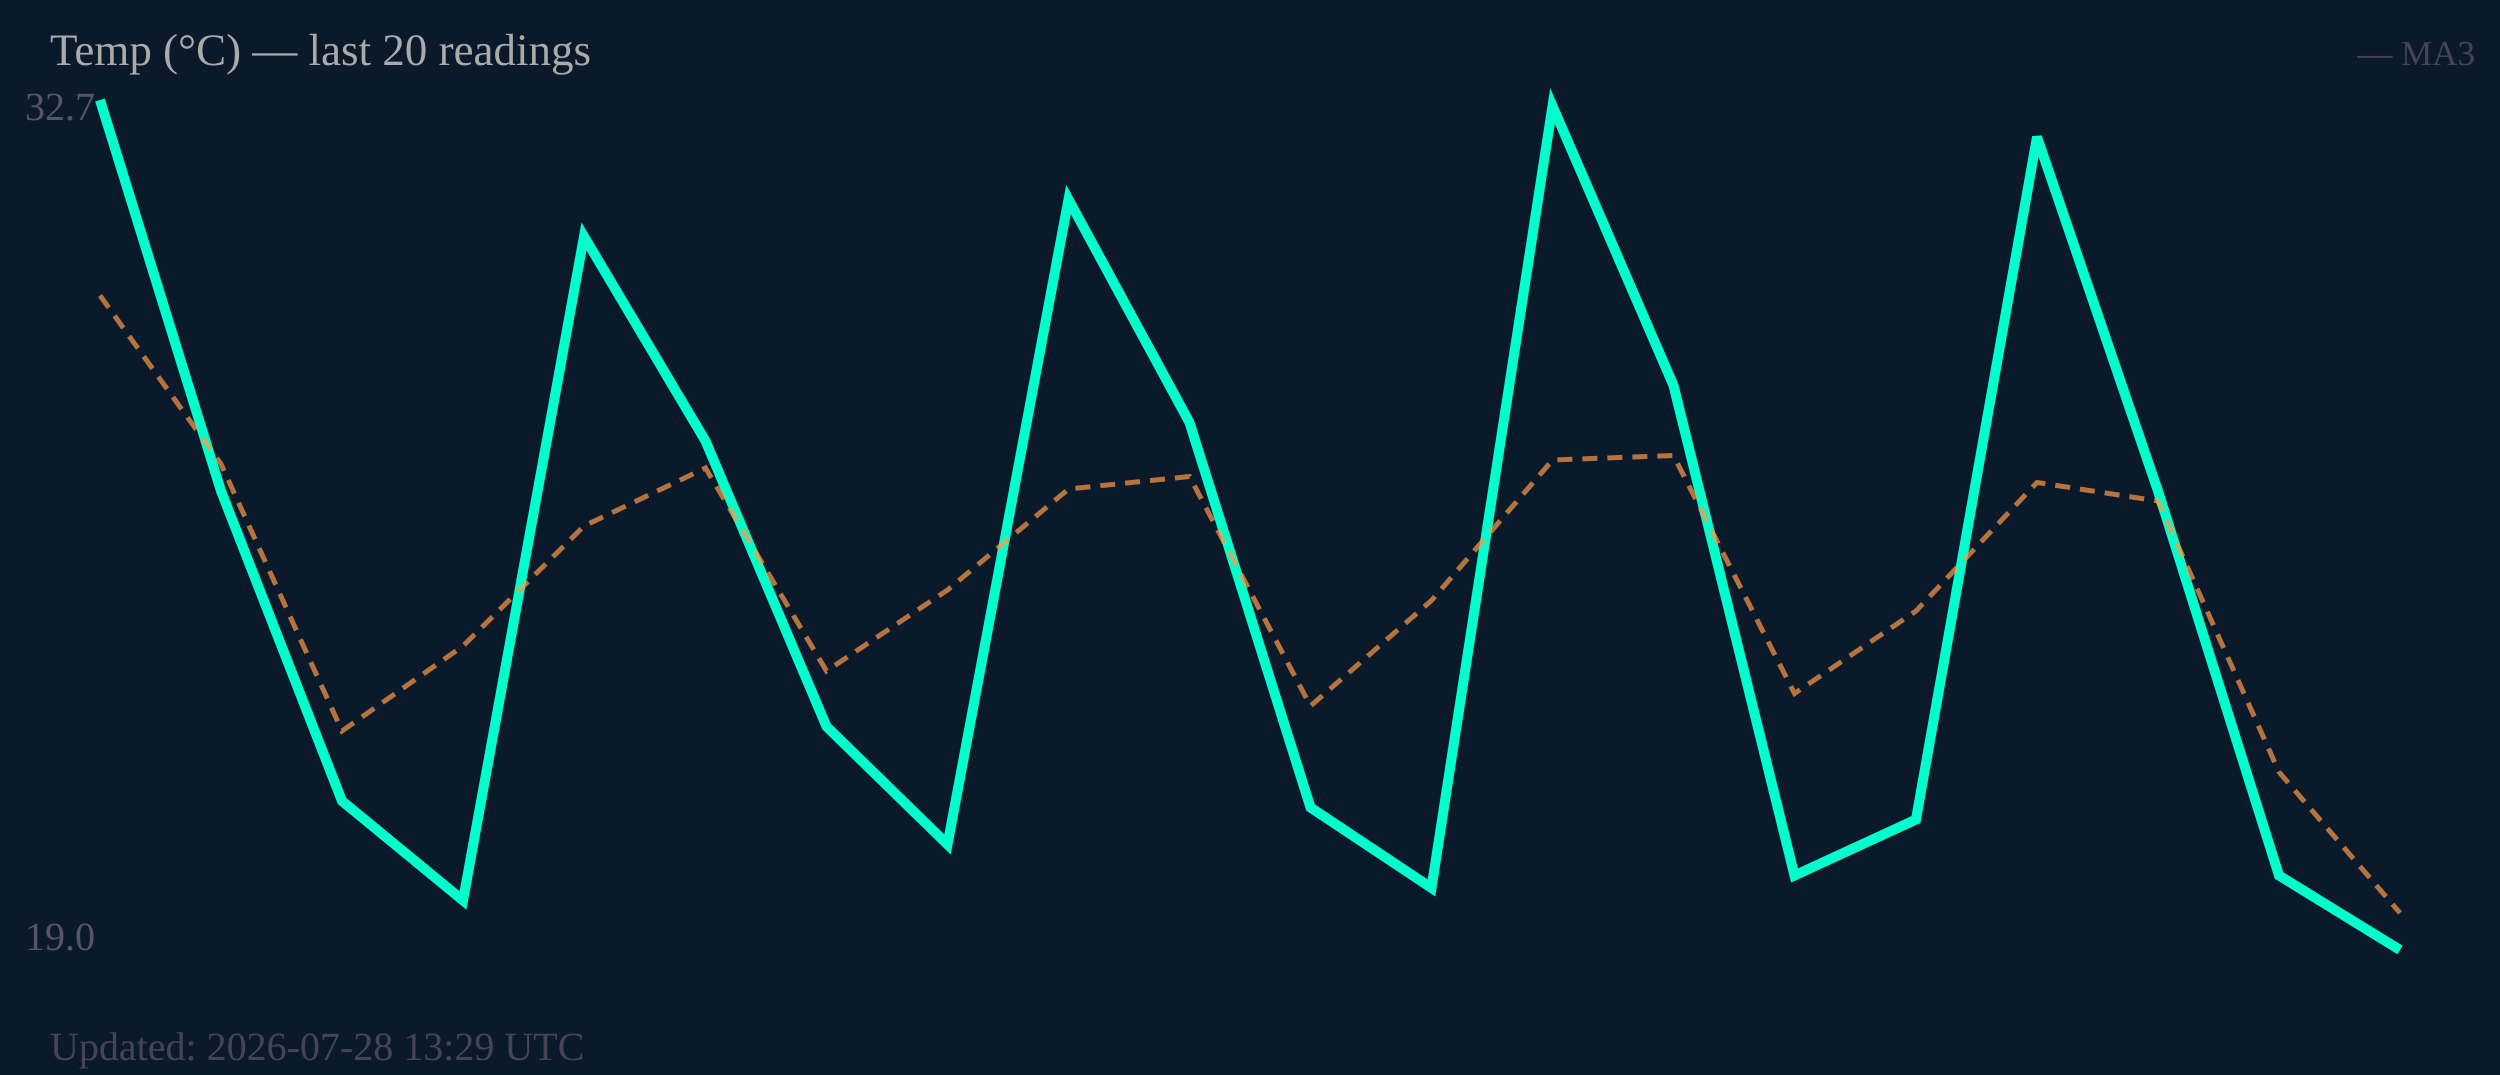
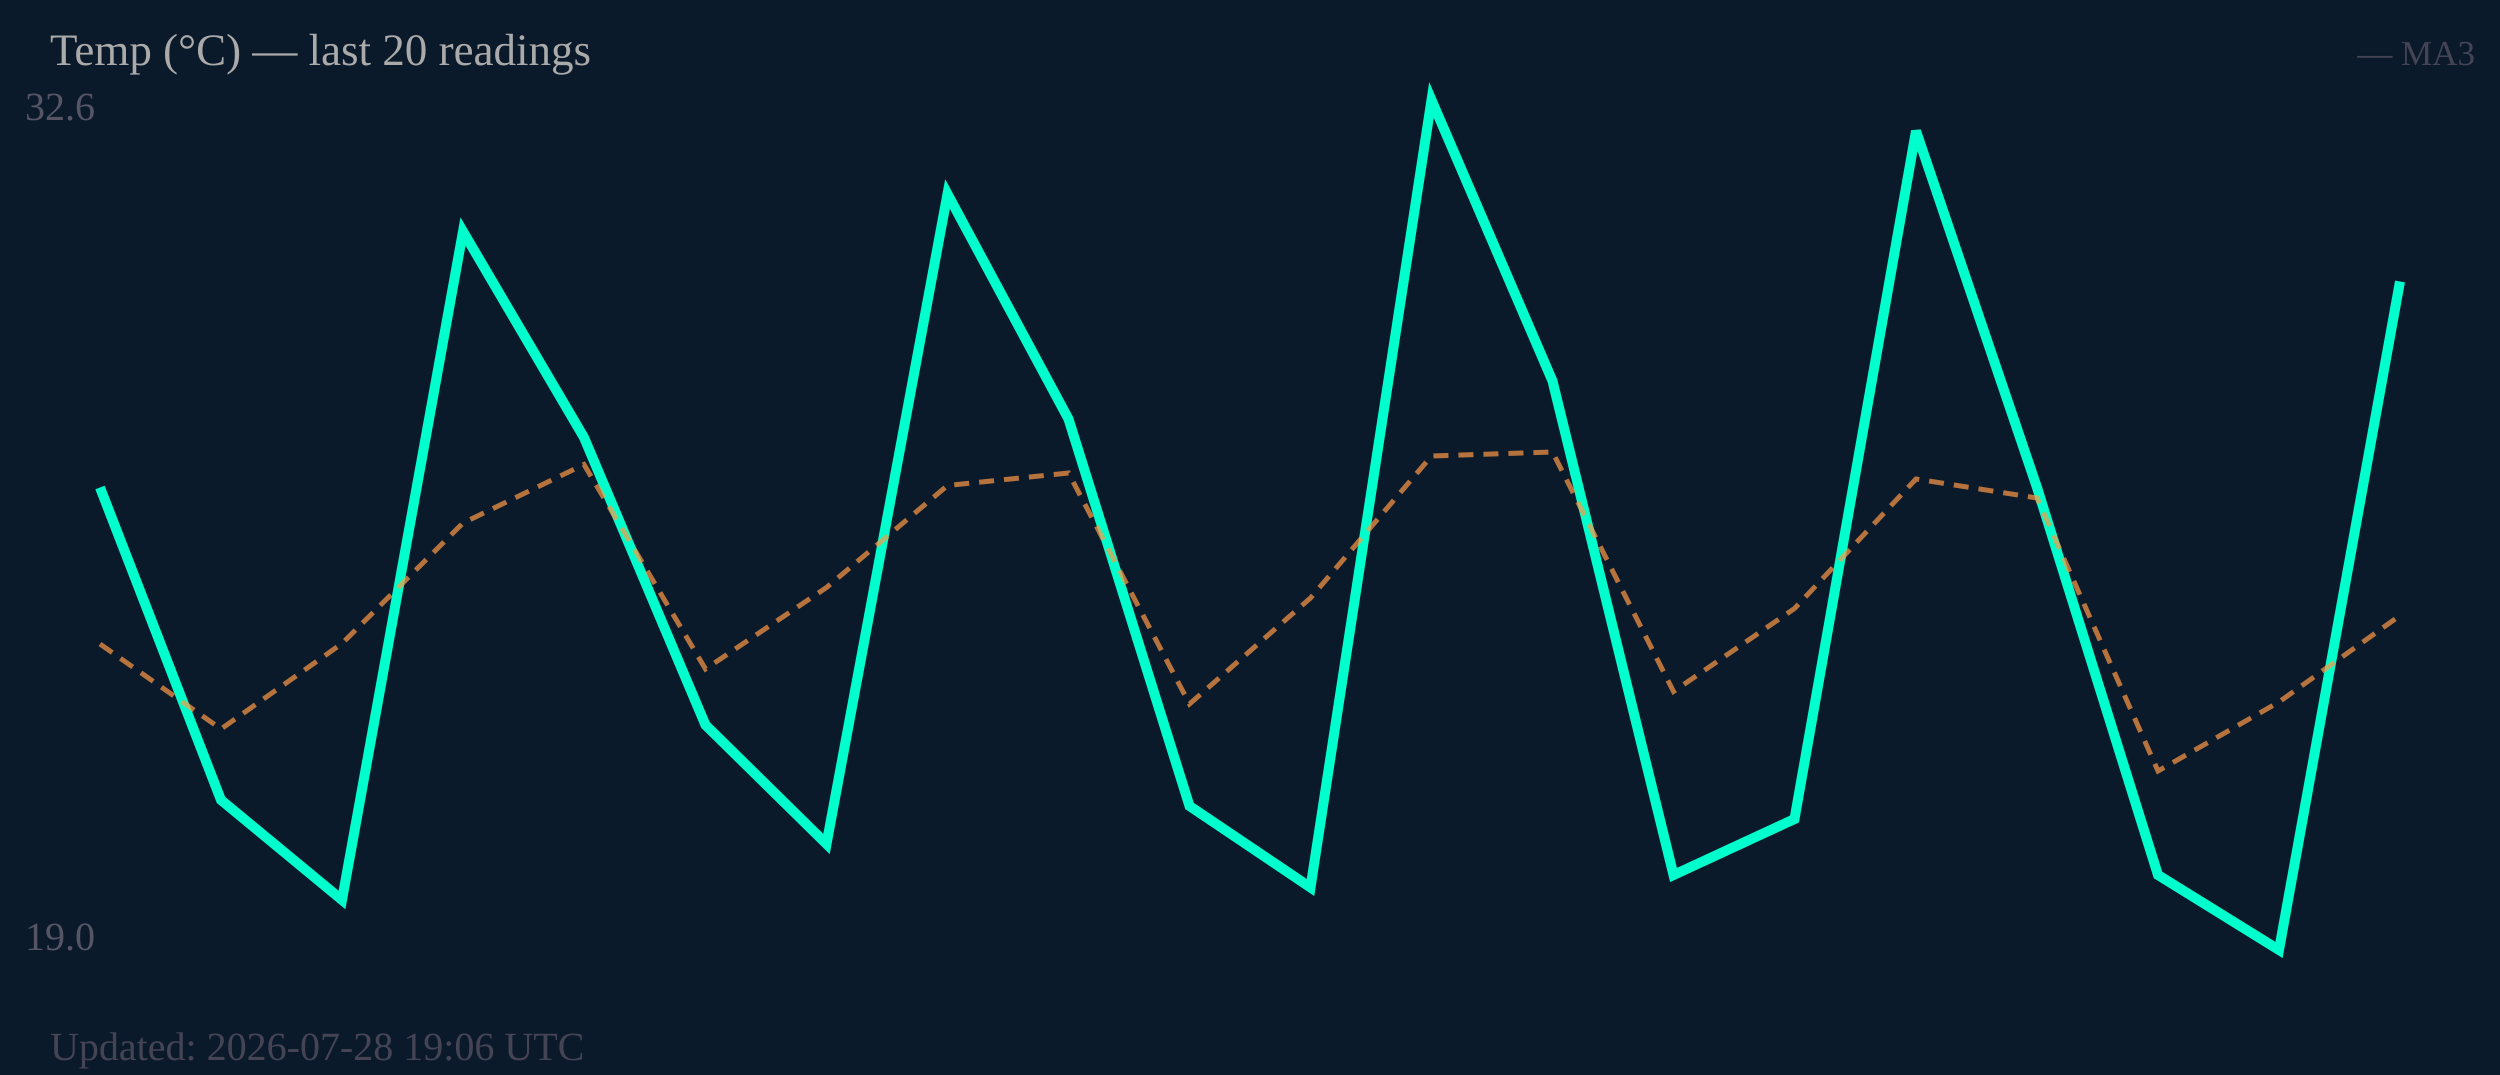
<svg xmlns="http://www.w3.org/2000/svg" width="500" height="215" viewBox="0 0 500 215">
  <rect width="500" height="215" fill="#0b1a2a" />
-   <text x="5" y="24" font-size="8" fill="#556">32.7</text>
+   <text x="5" y="24" font-size="8" fill="#556">32.6</text>
  <text x="5" y="190" font-size="8" fill="#556">19.0</text>
-   <polyline fill="none" stroke="#00ffcc" stroke-width="2" points="20.0,20.0 44.2,98.2 68.4,160.2 92.6,180.1 116.8,47.3 141.1,88.2 165.3,145.3 189.5,168.9 213.7,39.9 237.9,84.5 262.1,161.5 286.3,177.6 310.5,21.2 334.7,77.1 358.9,175.1 383.2,163.9 407.4,27.4 431.6,98.2 455.8,175.1 480.0,190.0" />
-   <polyline fill="none" stroke="#ff9944" stroke-width="1" stroke-dasharray="3,2" opacity="0.7" points="20.0,59.1 44.2,92.8 68.4,146.2 92.6,129.2 116.8,105.2 141.1,93.6 165.3,134.2 189.5,118.0 213.7,97.8 237.9,95.3 262.1,141.2 286.3,120.1 310.5,92.0 334.7,91.1 358.9,138.7 383.2,122.2 407.4,96.5 431.6,100.2 455.8,154.4 480.0,182.6" />
+   <polyline fill="none" stroke="#00ffcc" stroke-width="2" points="20.0,97.5 44.2,160.0 68.4,180.0 92.6,46.3 116.8,87.5 141.1,145.0 165.3,168.8 189.5,38.8 213.7,83.8 237.9,161.2 262.1,177.5 286.3,20.0 310.5,76.2 334.7,175.0 358.9,163.8 383.2,26.2 407.4,97.5 431.6,175.0 455.8,190.0 480.0,56.3" />
+   <polyline fill="none" stroke="#ff9944" stroke-width="1" stroke-dasharray="3,2" opacity="0.7" points="20.0,128.8 44.2,145.8 68.4,128.7 92.6,104.6 116.8,92.9 141.1,133.8 165.3,117.5 189.5,97.1 213.7,94.6 237.9,140.8 262.1,119.6 286.3,91.2 310.5,90.4 334.7,138.3 358.9,121.7 383.2,95.8 407.4,99.6 431.6,154.2 455.8,140.4 480.0,123.1" />
  <text x="10" y="13" font-size="9" fill="#aaa">Temp (°C) — last 20 readings</text>
  <text x="495" y="13" font-size="7" fill="#445" text-anchor="end">— MA3</text>
-   <text x="10" y="212" font-size="8" fill="#445">Updated: 2026-07-28 13:29 UTC</text>
+   <text x="10" y="212" font-size="8" fill="#445">Updated: 2026-07-28 19:06 UTC</text>
</svg>
